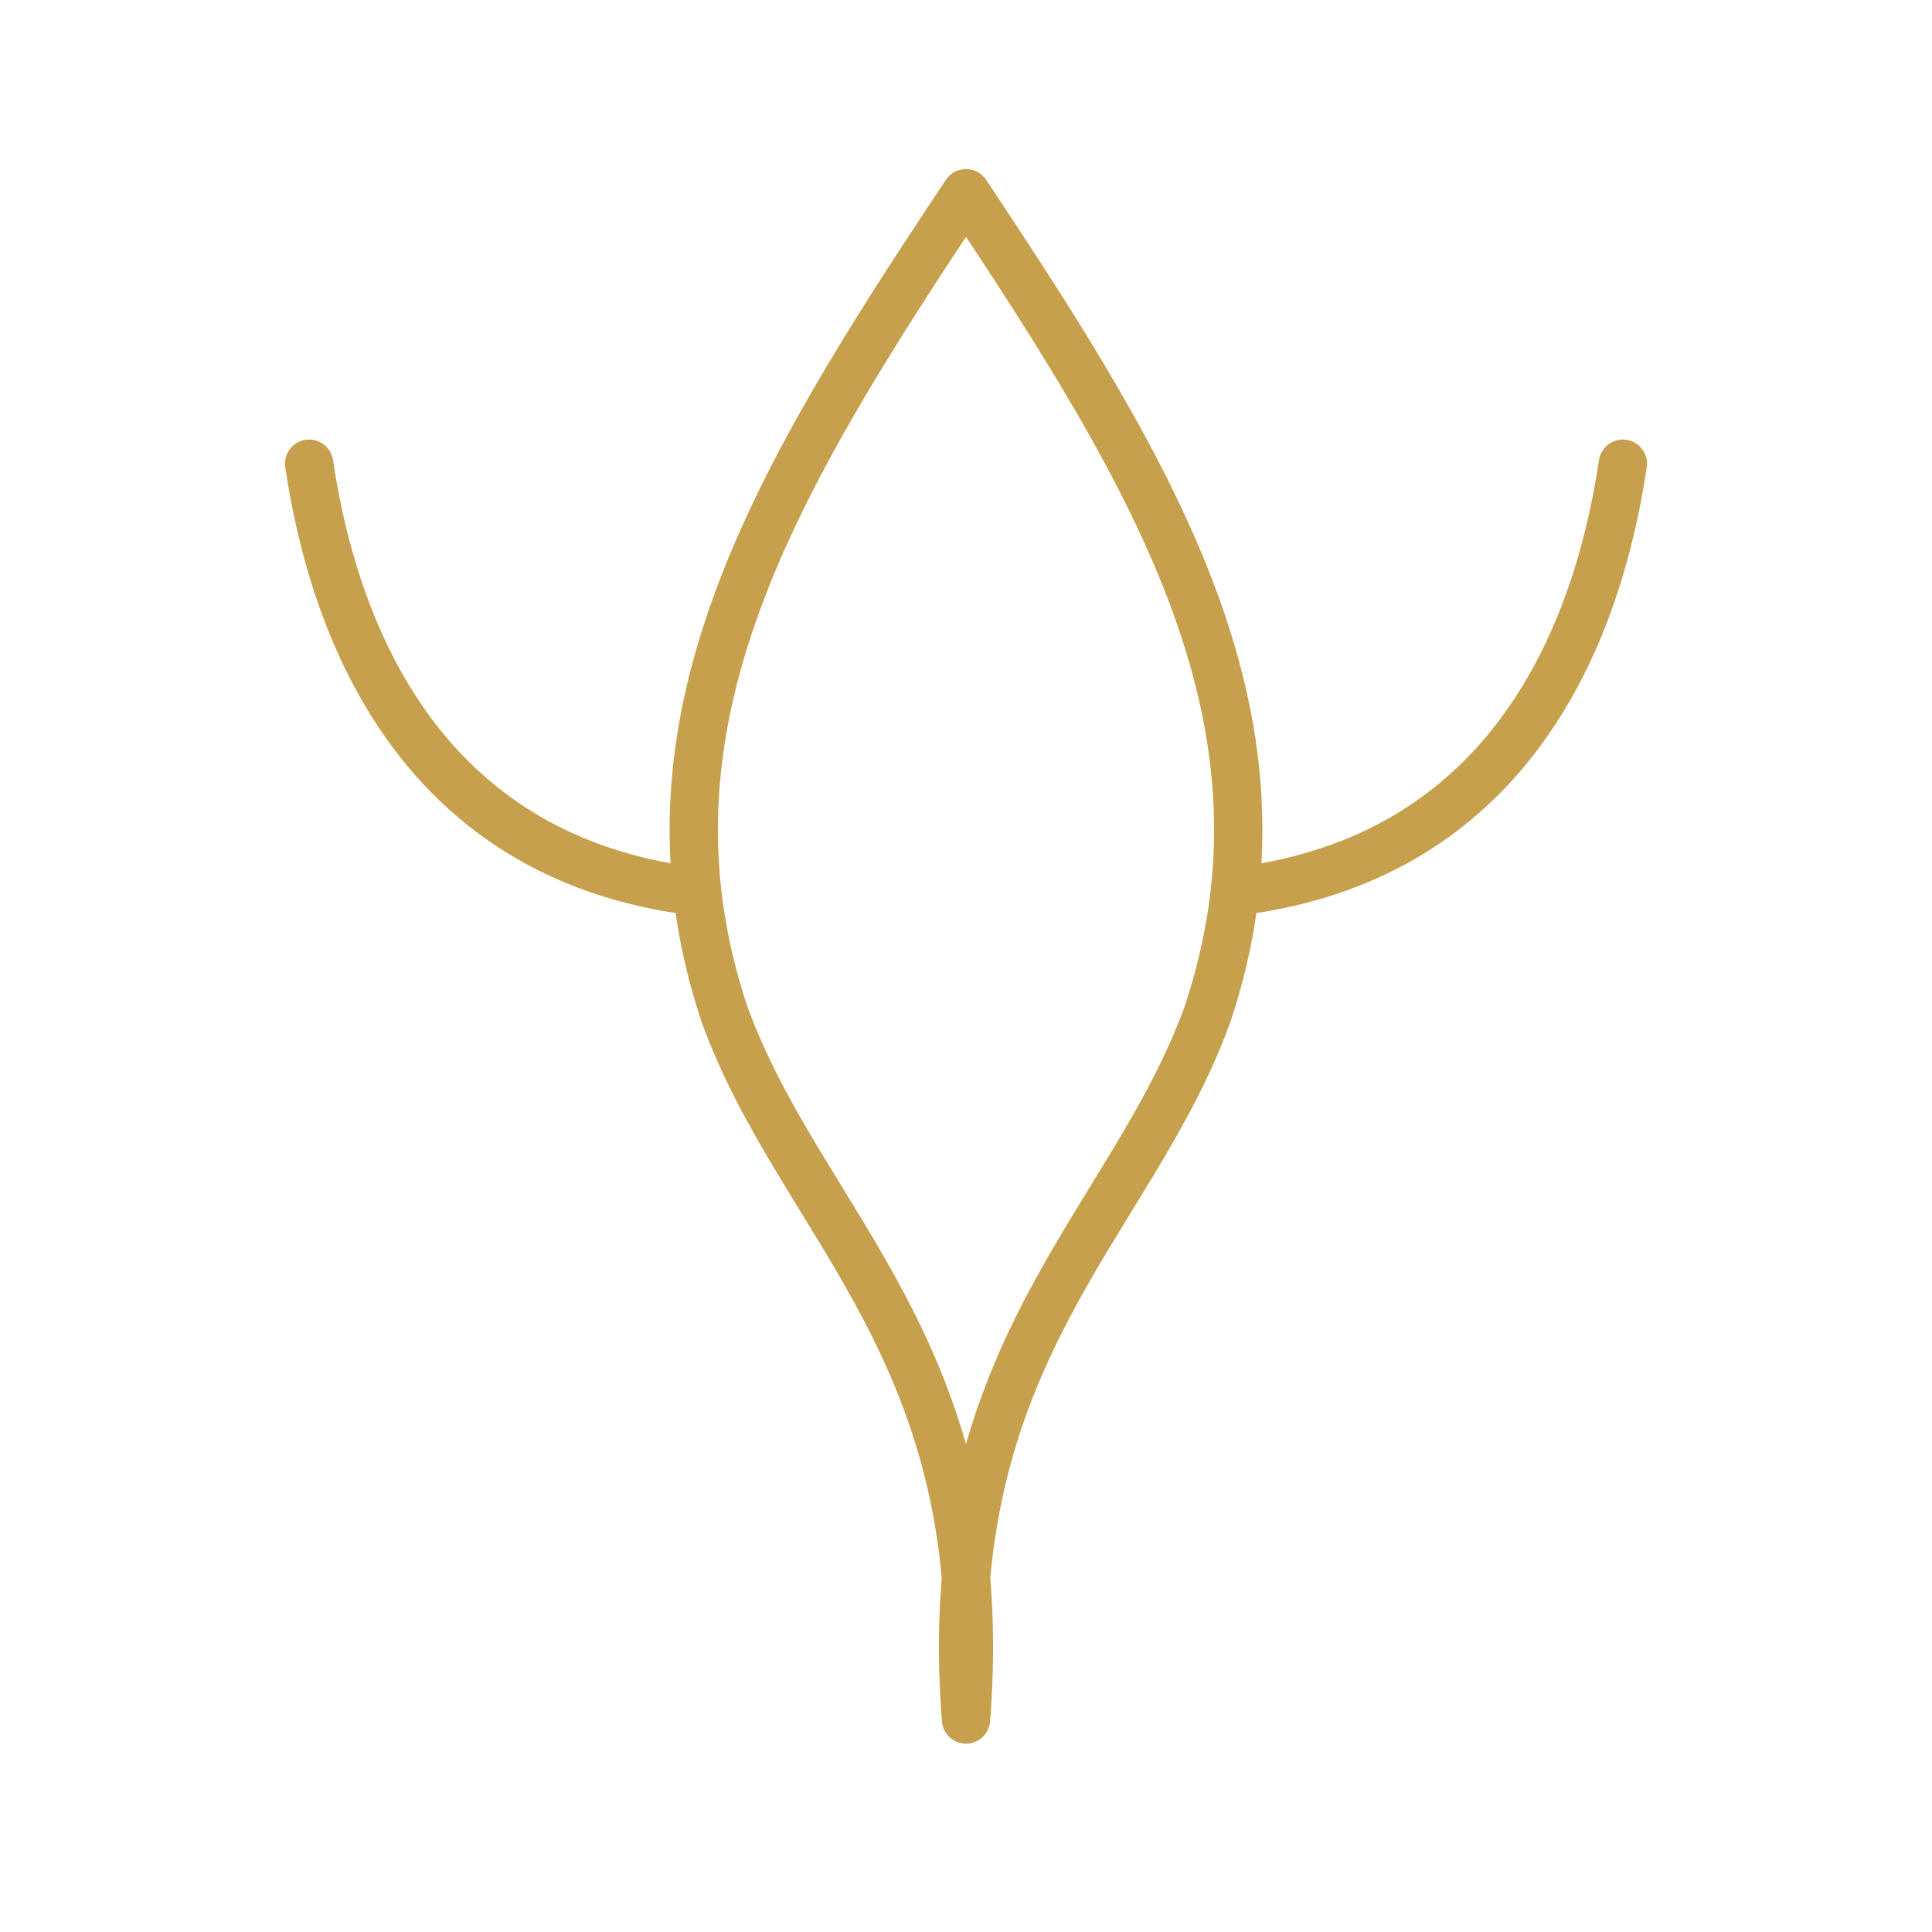
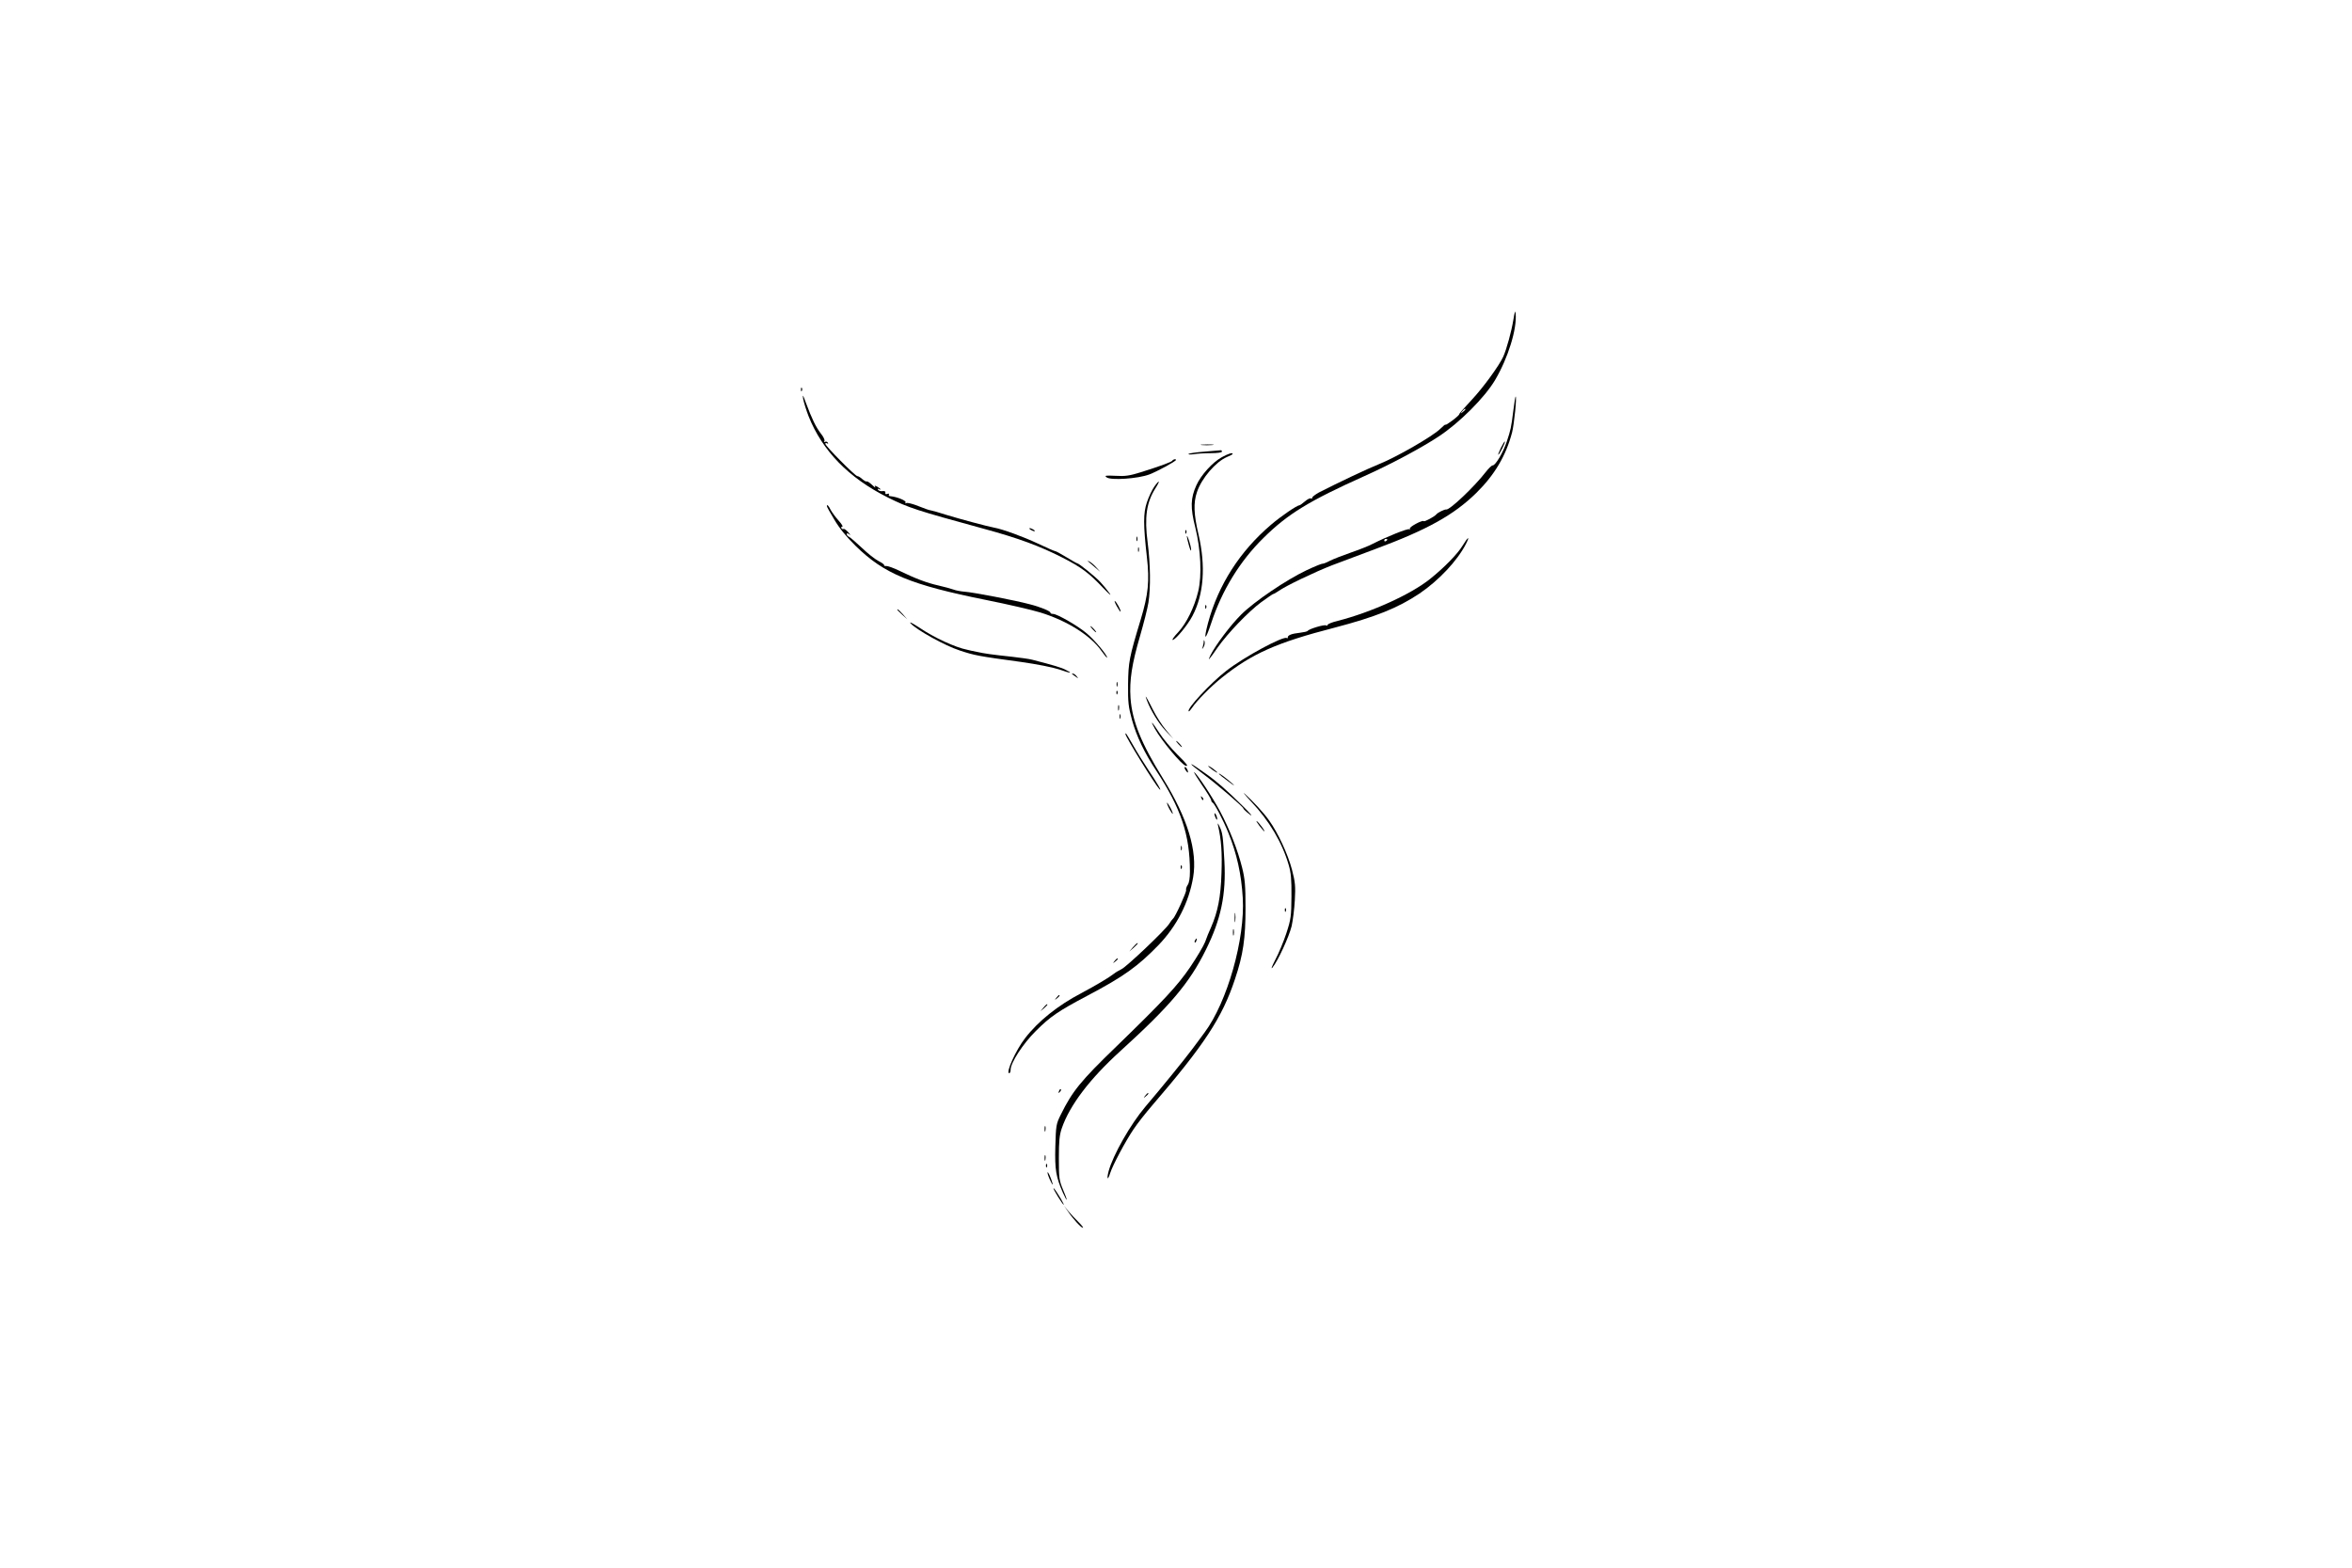
- <svg xmlns="http://www.w3.org/2000/svg" viewBox="0 0 200 200">
-   <path d="M100 20 C80 50 65 75 75 105 C83 127 103 140 100 178 M100 20 C120 50 135 75 125 105 C117 127 97 140 100 178 M70 92 C45 88 35 68 32 48 M130 92 C155 88 165 68 168 48" fill="none" stroke="#c7a04d" stroke-width="5" stroke-linecap="round" stroke-linejoin="round" />
+ <svg xmlns="http://www.w3.org/2000/svg" version="1.0" width="1536pt" height="1024pt" viewBox="0 0 1536 1024" preserveAspectRatio="xMidYMid meet">
+   <g transform="translate(0,1024) scale(0.1,-0.1)" fill="#000000" stroke="none">
+     <path d="M9883 8150 c-12 -74 -44 -191 -66 -240 -27 -59 -131 -202 -206 -282 -45 -48 -82 -90 -81 -93 1 -4 -19 -22 -44 -41 -26 -19 -46 -32 -46 -28 0 4 -15 -8 -34 -27 -48 -48 -288 -186 -401 -231 -75 -30 -261 -118 -392 -185 -23 -13 -43 -28 -43 -33 0 -6 -4 -9 -9 -6 -5 4 -23 -5 -39 -19 -16 -14 -32 -25 -35 -25 -16 0 -122 -72 -187 -128 -203 -173 -344 -393 -411 -642 -31 -118 -18 -118 21 0 70 214 188 406 342 557 158 156 297 241 658 403 170 76 370 183 484 258 135 88 303 256 370 370 84 142 144 334 134 434 -2 24 -6 13 -15 -42z m-313 -584 c0 -2 -8 -10 -17 -17 -16 -13 -17 -12 -4 4 13 16 21 21 21 13z" />
+     <path d="M5231 7694 c0 -11 3 -14 6 -6 3 7 2 16 -1 19 -3 4 -6 -2 -5 -13z" />
+     <path d="M5245 7635 c4 -22 20 -74 36 -115 90 -225 261 -401 516 -529 139 -69 186 -84 632 -206 221 -60 362 -112 511 -188 121 -62 172 -100 262 -195 40 -42 60 -59 44 -37 -16 22 -43 55 -60 73 -31 34 -140 122 -150 122 -3 0 -35 18 -71 40 -36 22 -69 40 -74 40 -5 0 -55 22 -112 49 -98 46 -232 95 -289 105 -43 8 -222 56 -310 83 -47 15 -92 28 -100 29 -8 0 -45 13 -82 28 -37 15 -73 24 -79 20 -7 -4 -9 -3 -5 4 7 11 -55 37 -100 41 -8 0 -12 5 -9 11 3 6 -1 7 -10 4 -10 -4 -15 -2 -13 7 2 9 -5 13 -19 11 -12 -2 -25 2 -29 9 -4 8 -3 9 4 5 7 -4 12 -5 12 -2 0 3 -10 10 -21 17 -17 9 -20 8 -13 -3 4 -7 -5 -1 -20 14 -16 15 -32 26 -36 23 -4 -2 -16 5 -28 15 -12 11 -26 20 -33 20 -14 0 -209 197 -209 211 0 6 5 7 12 3 7 -4 8 -3 4 5 -4 6 -12 8 -18 5 -7 -4 -8 -2 -4 5 4 6 -6 28 -24 50 -32 42 -57 93 -97 200 -19 53 -23 58 -18 26z" />
+     <path d="M9883 7558 c-14 -112 -17 -125 -43 -203 -24 -71 -73 -155 -92 -155 -7 0 -27 -20 -45 -43 -73 -95 -238 -252 -259 -245 -9 2 -55 -20 -64 -32 -10 -13 -77 -50 -82 -44 -9 9 -97 -39 -91 -49 3 -6 1 -7 -4 -4 -10 6 -141 -46 -240 -96 -26 -14 -91 -39 -143 -57 -52 -18 -113 -42 -135 -53 -22 -12 -44 -20 -48 -19 -5 1 -52 -18 -105 -43 -131 -62 -341 -204 -427 -290 -69 -69 -165 -196 -200 -265 -22 -45 -10 -32 48 52 66 93 198 231 284 295 40 29 75 53 78 53 4 0 19 9 34 19 45 33 240 126 351 169 58 22 186 70 285 107 336 125 509 221 656 365 119 117 194 243 234 396 13 51 32 234 23 234 -2 0 -9 -42 -15 -92z m-823 -842 c0 -3 -4 -8 -10 -11 -5 -3 -10 -1 -10 4 0 6 5 11 10 11 6 0 10 -2 10 -4z" />
+     <path d="M9802 7315 c-12 -25 -20 -45 -17 -45 7 0 47 81 43 86 -3 2 -14 -17 -26 -41z" />
+     <path d="M7847 7333 c18 -2 50 -2 70 0 21 2 7 4 -32 4 -38 0 -55 -2 -38 -4z" />
+     <path d="M7867 7290 c-54 -4 -101 -11 -105 -15 -4 -4 11 -5 33 -2 22 4 73 7 113 7 41 0 72 4 72 10 0 6 -3 9 -7 9 -5 -1 -52 -5 -106 -9z" />
+     <path d="M7980 7254 c-61 -33 -137 -117 -167 -184 -38 -84 -40 -146 -7 -275 36 -145 44 -315 19 -418 -25 -104 -77 -209 -131 -267 -26 -27 -42 -50 -36 -50 18 0 97 95 129 156 75 141 88 326 40 533 -31 131 -34 207 -10 277 30 90 123 198 196 229 20 8 37 17 37 20 0 11 -27 2 -70 -21z" />
+     <path d="M7656 7231 c-6 -9 -71 -33 -207 -76 -71 -22 -101 -27 -163 -23 -67 3 -75 2 -59 -10 27 -21 205 -9 279 19 52 20 174 86 174 95 0 8 -19 4 -24 -5z" />
+     <path d="M7538 7061 c-14 -20 -36 -66 -48 -102 -24 -70 -24 -147 0 -359 18 -155 9 -242 -40 -405 -76 -251 -81 -279 -83 -425 -1 -119 2 -146 26 -234 29 -104 81 -214 158 -330 162 -247 220 -420 220 -658 0 -44 -5 -75 -15 -89 -8 -12 -12 -27 -10 -33 4 -11 -71 -176 -85 -186 -4 -3 -16 -19 -26 -35 -29 -44 -275 -277 -310 -295 -16 -8 -39 -21 -50 -30 -30 -24 -119 -77 -215 -128 -151 -79 -281 -183 -366 -294 -60 -77 -128 -228 -103 -228 5 0 9 10 9 23 0 45 81 170 164 252 95 95 146 130 339 232 237 125 328 191 463 330 119 124 198 277 226 443 29 172 -36 385 -197 645 -143 231 -201 375 -212 525 -8 116 9 224 62 405 24 83 49 181 55 219 15 97 13 251 -5 391 -22 166 -8 263 51 356 33 52 27 59 -8 10z" />
+     <path d="M5400 6934 c0 -4 21 -43 48 -87 32 -55 77 -111 139 -172 186 -183 360 -255 853 -354 140 -28 300 -65 355 -82 175 -54 329 -151 399 -252 20 -28 36 -47 36 -42 0 17 -81 114 -132 157 -57 49 -194 128 -221 128 -10 0 -17 3 -17 8 0 10 -64 37 -135 55 -92 25 -374 79 -425 82 -25 2 -58 8 -73 14 -16 6 -61 18 -100 27 -75 17 -147 44 -256 97 -35 17 -72 30 -83 30 -10 -1 -16 1 -14 5 2 4 -14 16 -36 27 -22 11 -72 50 -110 87 -39 36 -76 69 -84 72 -8 3 -14 11 -14 17 0 8 5 7 18 -2 9 -7 6 -1 -7 13 -13 15 -27 25 -32 23 -4 -3 -10 -1 -14 5 -3 5 -1 10 6 10 6 0 -5 18 -24 39 -20 22 -43 54 -52 70 -14 29 -25 39 -25 25z" />
+     <path d="M6730 6780 c8 -5 20 -10 25 -10 6 0 3 5 -5 10 -8 5 -19 10 -25 10 -5 0 -3 -5 5 -10z" />
+     <path d="M7741 6764 c0 -11 3 -14 6 -6 3 7 2 16 -1 19 -3 4 -6 -2 -5 -13z" />
+     <path d="M7422 6720 c0 -14 2 -19 5 -12 2 6 2 18 0 25 -3 6 -5 1 -5 -13z" />
+     <path d="M7751 6735 c0 -5 6 -32 14 -60 8 -29 14 -39 14 -25 -1 24 -27 106 -28 85z" />
+     <path d="M9551 6675 c-32 -53 -120 -143 -211 -216 -127 -102 -384 -218 -602 -274 -38 -9 -68 -21 -68 -27 0 -5 -5 -6 -10 -3 -11 7 -112 -23 -120 -36 -3 -4 -25 -9 -50 -12 -55 -6 -80 -16 -80 -30 0 -6 -3 -8 -6 -5 -18 18 -278 -122 -396 -214 -102 -79 -260 -249 -245 -264 2 -3 12 8 22 23 30 45 125 142 195 197 196 157 359 229 735 326 267 70 413 128 555 223 127 86 248 215 304 325 28 55 13 46 -23 -13z" />
+     <path d="M7432 6650 c0 -14 2 -19 5 -12 2 6 2 18 0 25 -3 6 -5 1 -5 -13z" />
+     <path d="M7105 6574 c6 -5 26 -23 45 -39 l35 -30 -25 28 c-14 16 -34 33 -45 39 -11 6 -15 6 -10 2z" />
+     <path d="M7293 6281 c12 -22 23 -38 25 -36 5 5 -26 63 -37 69 -5 4 0 -12 12 -33z" />
+     <path d="M7871 6274 c0 -11 3 -14 6 -6 3 7 2 16 -1 19 -3 4 -6 -2 -5 -13z" />
+     <path d="M5860 6257 c0 -2 15 -16 33 -33 l32 -29 -29 33 c-28 30 -36 37 -36 29z" />
+     <path d="M5947 6168 c41 -44 225 -146 321 -177 97 -32 115 -36 402 -75 99 -14 206 -35 248 -49 77 -27 91 -27 41 -2 -26 14 -79 30 -219 66 -19 5 -78 13 -130 19 -140 15 -180 21 -230 32 -25 5 -54 11 -64 14 -77 15 -216 79 -313 145 -45 29 -68 41 -56 27z" />
+     <path d="M7135 6130 c10 -11 20 -20 23 -20 3 0 -3 9 -13 20 -10 11 -20 20 -23 20 -3 0 3 -9 13 -20z" />
+     <path d="M7861 6048 c0 -9 -4 -25 -7 -35 -5 -17 -5 -17 6 0 6 10 9 25 7 35 -4 15 -5 15 -6 0z" />
+     <path d="M7001 5837 c2 -1 13 -9 24 -17 19 -14 19 -14 6 3 -7 9 -18 17 -24 17 -6 0 -8 -1 -6 -3z" />
+     <path d="M7292 5770 c0 -14 2 -19 5 -12 2 6 2 18 0 25 -3 6 -5 1 -5 -13z" />
+     <path d="M7291 5714 c0 -11 3 -14 6 -6 3 7 2 16 -1 19 -3 4 -6 -2 -5 -13z" />
+     <path d="M7490 5665 c26 -68 78 -152 123 -199 l49 -51 -46 55 c-26 30 -65 91 -87 135 -43 86 -57 107 -39 60z" />
+     <path d="M7302 5615 c0 -16 2 -22 5 -12 2 9 2 23 0 30 -3 6 -5 -1 -5 -18z" />
+     <path d="M7312 5560 c0 -14 2 -19 5 -12 2 6 2 18 0 25 -3 6 -5 1 -5 -13z" />
+     <path d="M7542 5480 c45 -80 176 -237 202 -242 19 -4 8 11 -53 71 -42 42 -96 106 -120 144 -48 74 -64 89 -29 27z" />
+     <path d="M7350 5445 c0 -18 193 -330 222 -360 19 -18 -14 39 -72 125 -31 47 -76 119 -99 160 -46 80 -51 88 -51 75z" />
+     <path d="M7695 5380 c10 -11 20 -20 23 -20 3 0 -3 9 -13 20 -10 11 -20 20 -23 20 -3 0 3 -9 13 -20z" />
+     <path d="M7780 5247 c0 -2 35 -31 78 -63 91 -68 262 -215 262 -225 0 -4 19 -22 43 -40 23 -17 2 8 -48 57 -105 104 -170 161 -240 210 -27 19 -60 41 -72 50 -13 9 -23 14 -23 11z" />
+     <path d="M7890 5236 c0 -2 14 -14 30 -26 17 -12 30 -19 30 -16 0 2 -13 14 -30 26 -16 12 -30 19 -30 16z" />
+     <path d="M7742 5210 c7 -10 14 -18 15 -16 6 6 -9 36 -18 36 -5 0 -4 -9 3 -20z" />
+     <path d="M7849 5113 c34 -49 61 -94 61 -100 0 -6 4 -13 8 -15 13 -5 70 -114 104 -198 55 -136 85 -270 94 -425 16 -267 -101 -681 -250 -880 -20 -28 -58 -78 -84 -113 -47 -63 -199 -250 -303 -372 -97 -115 -210 -314 -239 -420 -14 -53 -6 -64 10 -13 16 51 100 209 153 287 23 35 78 105 122 156 339 394 457 573 540 824 54 160 69 266 69 466 0 146 -4 190 -22 262 -29 116 -82 252 -144 368 -50 94 -149 243 -169 256 -6 3 17 -34 50 -83z" />
+     <path d="M7960 5186 c0 -3 28 -26 63 -51 34 -26 46 -32 27 -15 -43 38 -90 73 -90 66z" />
+     <path d="M8170 5005 c120 -127 204 -270 246 -415 15 -51 19 -95 18 -205 -1 -129 -3 -148 -33 -240 -18 -55 -51 -134 -73 -175 -21 -41 -30 -64 -18 -50 35 42 108 201 125 270 8 36 18 112 21 170 5 91 3 117 -19 201 -26 99 -92 241 -149 320 -35 50 -105 125 -159 174 -18 17 0 -6 41 -50z" />
+     <path d="M7846 5027 c3 -10 9 -15 12 -12 3 3 0 11 -7 18 -10 9 -11 8 -5 -6z" />
+     <path d="M7621 4995 c0 -5 8 -26 19 -45 11 -19 19 -30 19 -25 0 6 -8 26 -19 45 -11 19 -19 31 -19 25z" />
+     <path d="M7931 4925 c1 -19 18 -51 18 -35 0 8 -4 22 -9 30 -5 8 -9 11 -9 5z" />
+     <path d="M8224 4847 c16 -20 30 -37 33 -37 7 0 -36 58 -49 66 -7 4 1 -9 16 -29z" />
+     <path d="M7954 4850 c22 -95 28 -181 23 -315 -5 -156 -24 -251 -68 -352 -12 -26 -30 -69 -39 -96 -10 -26 -54 -100 -98 -165 -83 -122 -175 -220 -482 -518 -232 -224 -287 -292 -362 -444 -31 -62 -32 -71 -36 -209 -4 -152 4 -198 50 -303 32 -71 32 -52 0 22 -25 60 -27 75 -27 205 0 112 4 151 19 195 52 151 183 323 381 503 326 296 453 446 560 663 99 199 133 362 121 579 -9 164 -12 185 -31 225 -11 24 -14 27 -11 10z" />
+     <path d="M7712 4700 c0 -14 2 -19 5 -12 2 6 2 18 0 25 -3 6 -5 1 -5 -13z" />
+     <path d="M7711 4574 c0 -11 3 -14 6 -6 3 7 2 16 -1 19 -3 4 -6 -2 -5 -13z" />
+     <path d="M8391 4294 c0 -11 3 -14 6 -6 3 7 2 16 -1 19 -3 4 -6 -2 -5 -13z" />
+     <path d="M8063 4245 c0 -27 2 -38 4 -22 2 15 2 37 0 50 -2 12 -4 0 -4 -28z" />
+     <path d="M8052 4150 c0 -19 2 -27 5 -17 2 9 2 25 0 35 -3 9 -5 1 -5 -18z" />
+     <path d="M7805 4099 c-4 -6 -5 -12 -2 -15 2 -3 7 2 10 11 7 17 1 20 -8 4z" />
+     <path d="M7399 4053 l-24 -28 28 24 c15 14 27 26 27 28 0 8 -8 1 -31 -24z" />
+     <path d="M7279 3963 c-13 -16 -12 -17 4 -4 9 7 17 15 17 17 0 8 -8 3 -21 -13z" />
+     <path d="M6899 3723 c-13 -16 -12 -17 4 -4 16 13 21 21 13 21 -2 0 -10 -8 -17 -17z" />
+     <path d="M6814 3658 l-19 -23 23 19 c12 11 22 21 22 23 0 8 -8 2 -26 -19z" />
+     <path d="M6916 3113 c-6 -14 -5 -15 5 -6 7 7 10 15 7 18 -3 3 -9 -2 -12 -12z" />
+     <path d="M7479 3083 c-13 -16 -12 -17 4 -4 16 13 21 21 13 21 -2 0 -10 -8 -17 -17z" />
+     <path d="M6822 2865 c0 -16 2 -22 5 -12 2 9 2 23 0 30 -3 6 -5 -1 -5 -18z" />
+     <path d="M6822 2675 c0 -16 2 -22 5 -12 2 9 2 23 0 30 -3 6 -5 -1 -5 -18z" />
+     <path d="M6831 2624 c0 -11 3 -14 6 -6 3 7 2 16 -1 19 -3 4 -6 -2 -5 -13z" />
+     <path d="M6841 2580 c0 -8 9 -33 20 -55 10 -22 16 -29 13 -16 -10 37 -33 88 -33 71z" />
+     <path d="M6880 2477 c0 -9 61 -107 67 -107 2 0 -6 17 -18 38 -34 56 -49 77 -49 69z" />
+     <path d="M6976 2325 c33 -49 85 -105 96 -105 5 0 -8 17 -29 38 -21 20 -51 53 -67 72 l-28 35 28 -40z" />
+   </g>
</svg>
